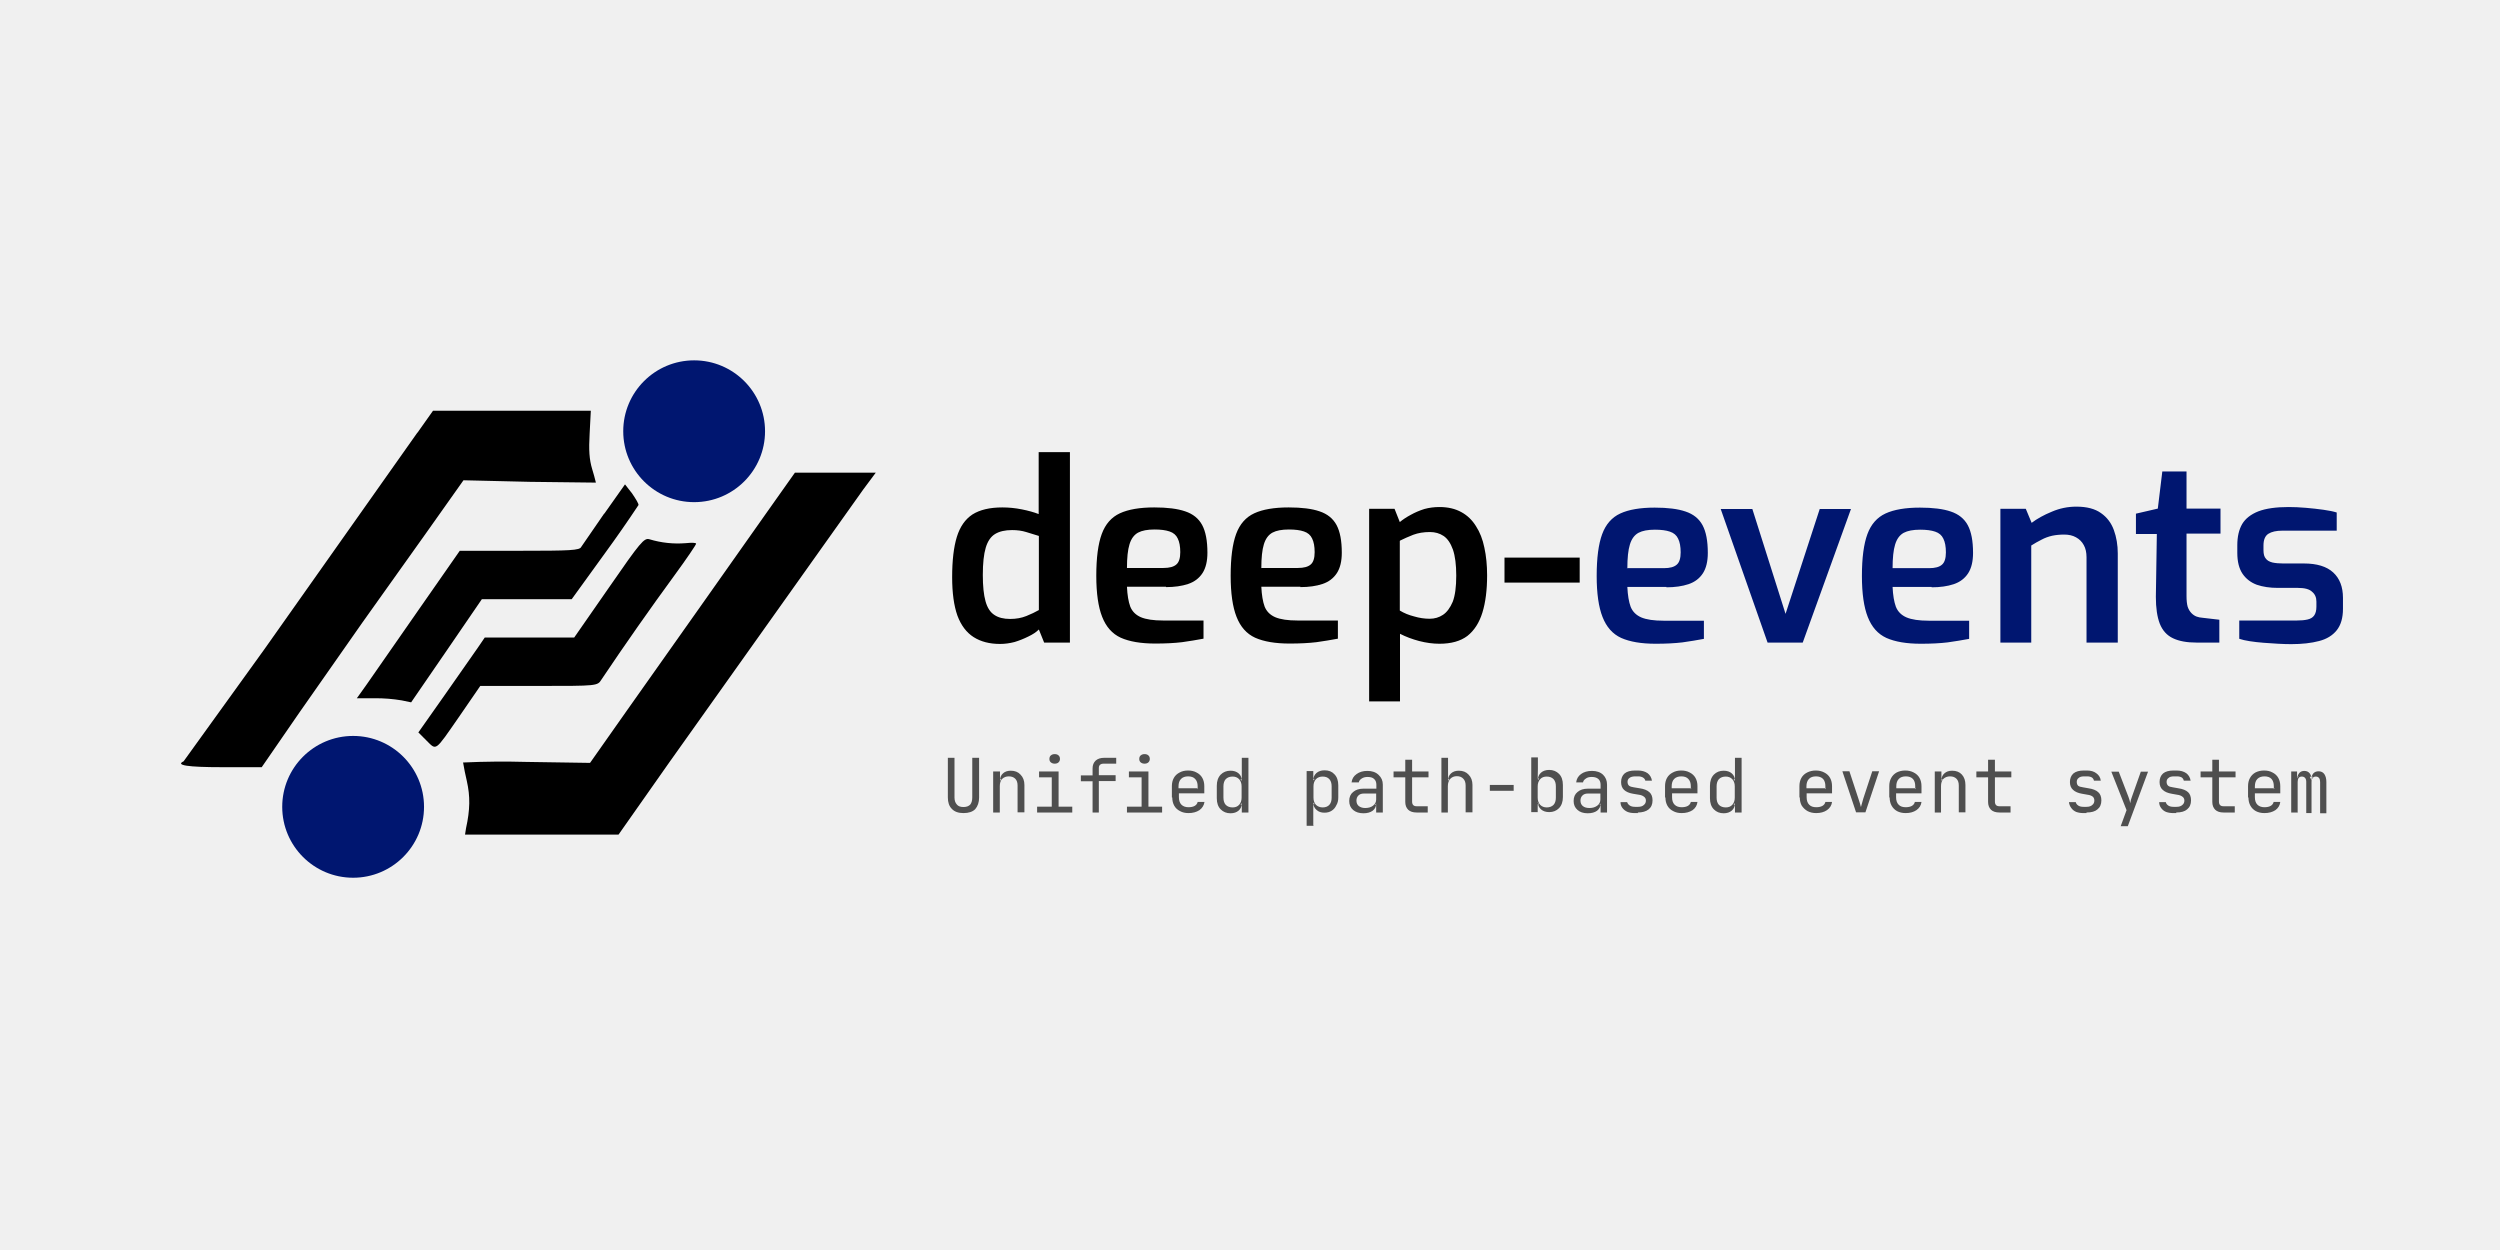
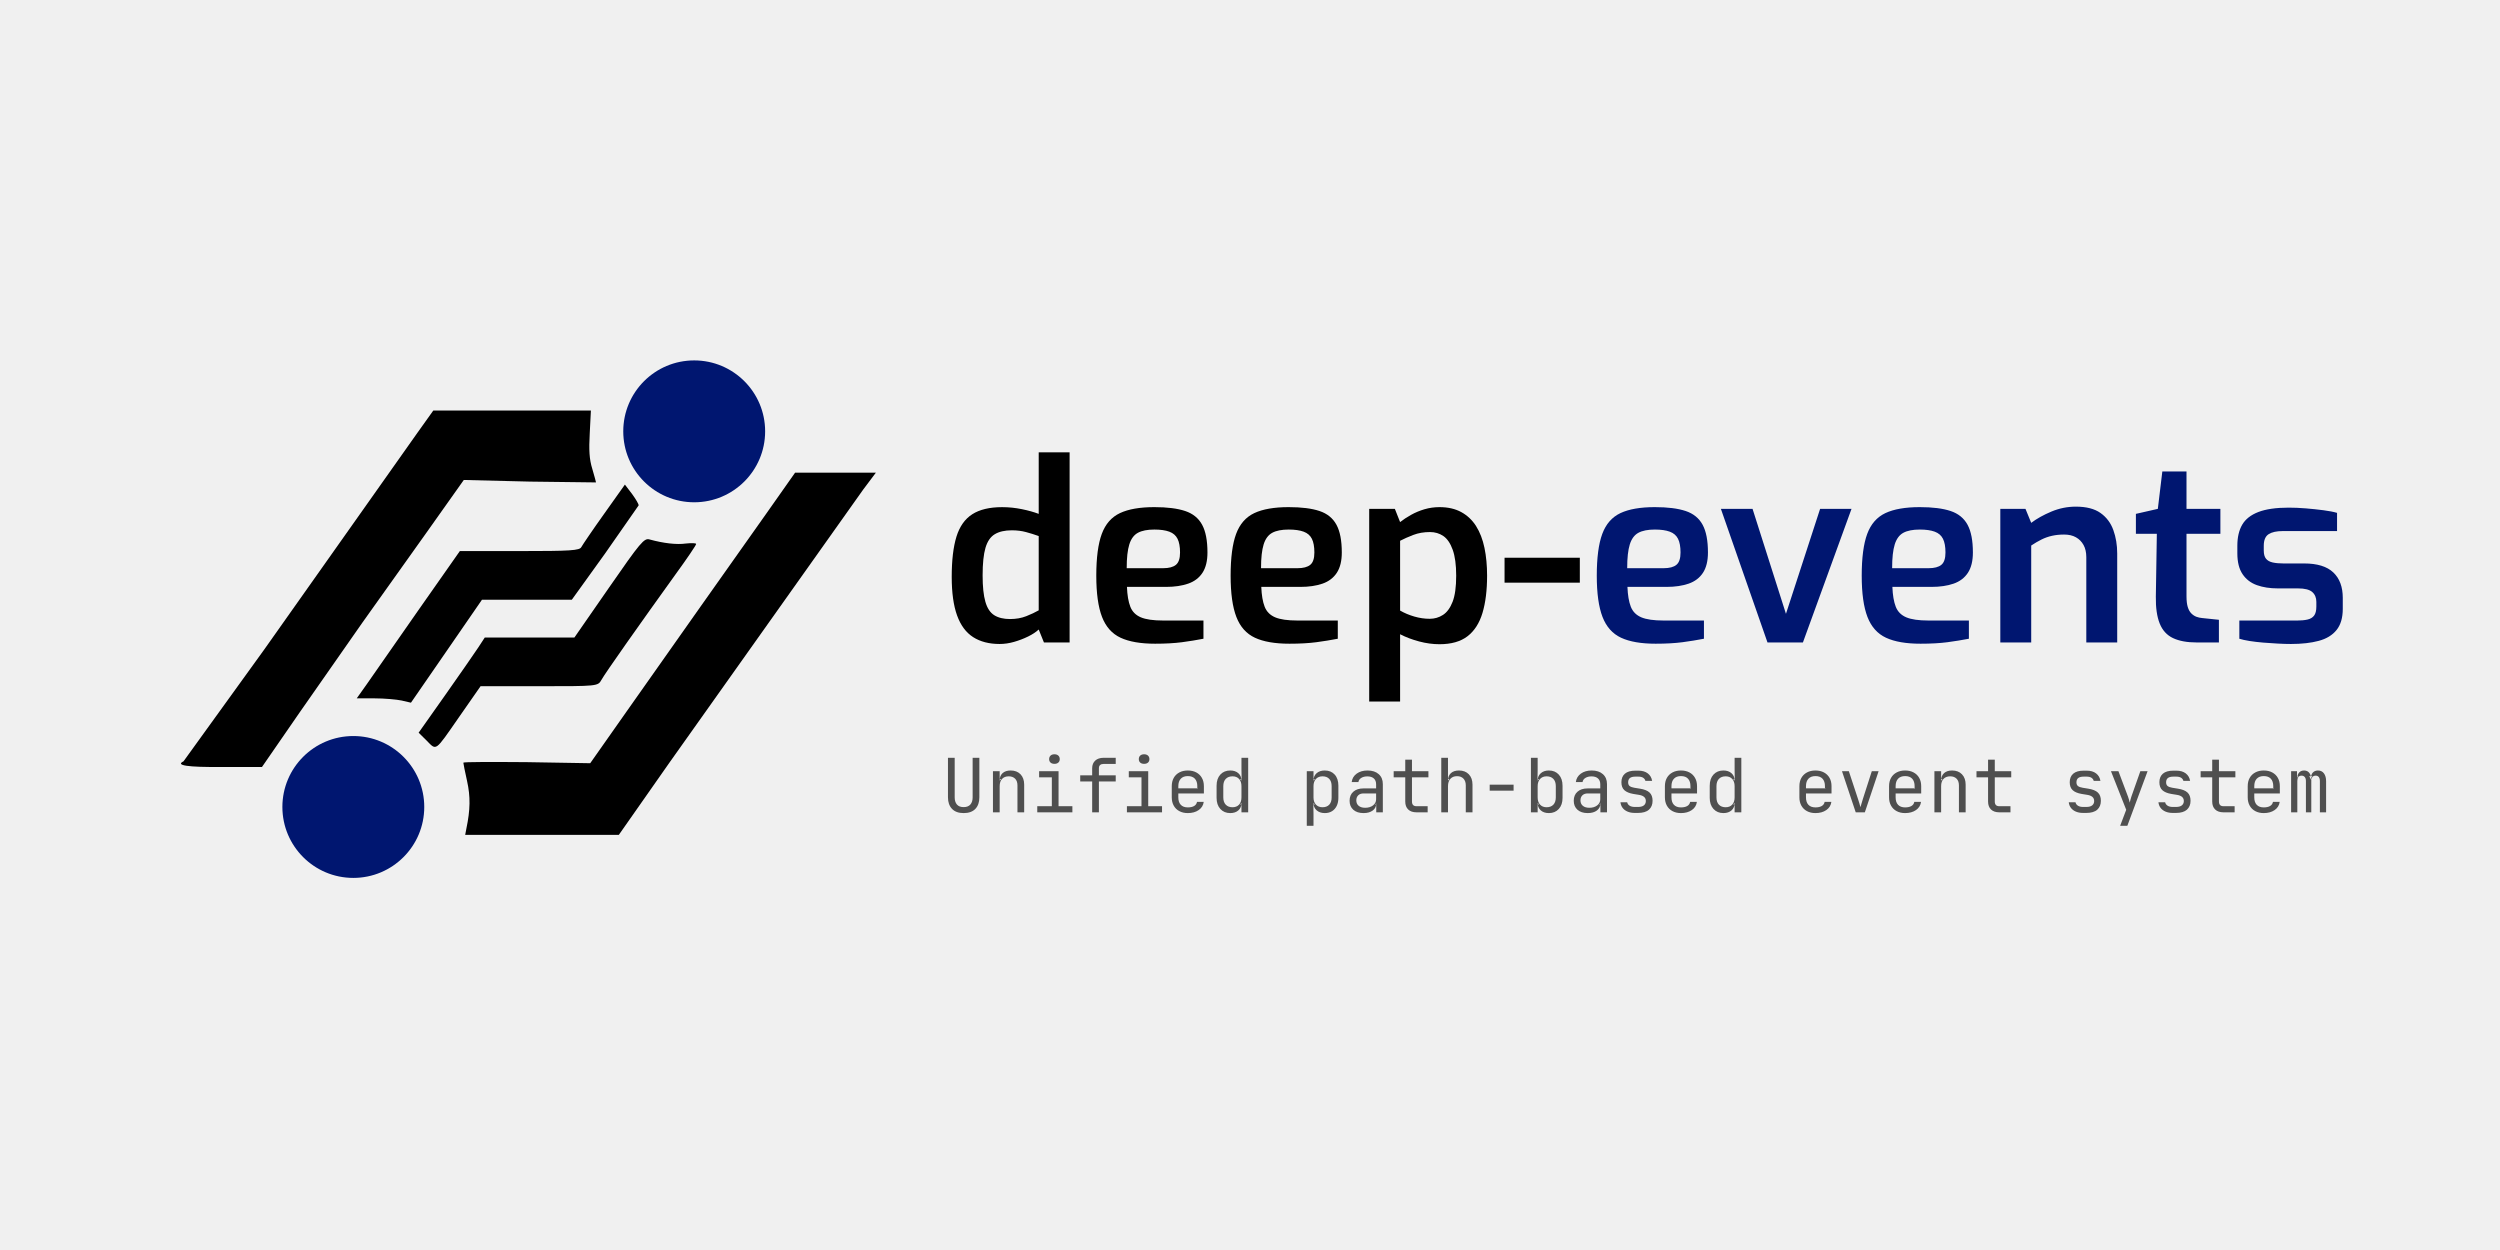
<svg xmlns="http://www.w3.org/2000/svg" width="1280" height="640" stroke="#000" stroke-linecap="round" stroke-linejoin="round" fill="#fff" fill-rule="evenodd">
-   <path d="M531.8 263v-31.5h16V329h-13.2l-2.7-6.7q-2 2-5.4 3.6-3.4 1.7-7 2.8-3.8 1-7.5 1-8 0-13.5-3.5-5.5-3.5-8.3-11-2.7-7.6-2.7-19.7 0-12.8 2.4-20.6 2.4-7.8 8-11.5 5.7-3.6 15.3-3.6 5 0 10 1 5 1 8.6 2.4zm0 49.4q-2.6 1.5-6.3 3-3.7 1.5-8.3 1.5-5 0-8-2-3.2-2-4.6-7-1.4-5-1.4-13.5 0-9 1.5-14 1.5-5 4.8-7 3.3-2 8.7-2 4 0 7.2 1 3.3 1 6.5 2v38zm65.2-12h-20q.3 6.4 1.7 10.2 1.5 3.7 5.4 5.4 4 1.7 11.4 1.7h20.7v9.3q-5.3 1-11 1.8-5.8.7-13.7.7-11 0-17.7-3-6.5-3-9.5-10.7-3-7.6-3-21 0-13.8 2.8-21.4 2.8-7.6 9.3-10.6 6.5-3 17.6-3 10 0 15.8 2 6 2 8.7 7 2.7 5 2.7 14.2 0 6.5-2.5 10.4-2.6 4-7.4 5.6-4.8 1.6-11.3 1.6zm-20-9.5q0-8 1.3-12.2 1.3-4.3 4.4-6 3-1.6 8.4-1.6 4.8 0 7.7 1 3 1 4.2 3.6 1.3 2.6 1.3 7 0 4.6-2 6.3-2 1.8-6.6 1.8H577zm88.8 9.5h-20q.3 6.4 1.7 10.2 1.5 3.7 5.4 5.4 4 1.7 11.4 1.7H685v9.3q-5.3 1-11 1.8-5.8.7-13.7.7-11 0-17.7-3-6.5-3-9.5-10.7-3-7.6-3-21 0-13.8 2.8-21.4 2.8-7.6 9.3-10.6 6.5-3 17.6-3 10 0 15.8 2 6 2 8.7 7 2.7 5 2.7 14.2 0 6.5-2.5 10.4-2.6 4-7.4 5.6-4.8 1.6-11.3 1.6zm-20-9.5q0-8 1.3-12.2 1.3-4.3 4.4-6 3-1.6 8.4-1.6 4.8 0 7.7 1 3 1 4.2 3.6 1.3 2.6 1.3 7 0 4.6-2 6.3-2 1.8-6.6 1.8H646zm71 68.2H701v-98.6h13l2.7 6.8q2.4-2 5.6-3.7 3.2-1.8 7-3 3.7-1 7.7-1 6.5 0 11.2 2.6 4.6 2.5 7.5 7.2 3 4.6 4.3 11 1.4 6.4 1.4 14.2 0 11.2-2.4 19-2.4 7.8-7.7 12-5.3 4-14.3 4-5 0-10.4-1.4-5.3-1.4-9.8-3.7V359zm0-82.3q3-1.5 6.8-3 3.8-1.4 8.5-1.4 4 0 7 2 3 2 4.8 7 1.7 5 1.7 13.3 0 8.7-1.8 13.4-2 4.7-5 6.7-3 2-6.8 2-4 0-8-1.2-4-1-7.3-3V277zm92 21.5h-38.5v-12.8h38.5v12.8z" fill="#000" stroke="none" />
-   <path d="M853.2 300.5h-20q.3 6.4 1.7 10.2 1.5 3.7 5.4 5.4 4 1.7 11.4 1.7h20.7v9.3q-5.3 1-11 1.8-5.8.7-13.7.7-11 0-17.7-3-6.5-3-9.5-10.7-3-7.6-3-21 0-13.8 2.8-21.4 2.8-7.6 9.3-10.6 6.5-3 17.6-3 10 0 15.8 2 6 2 8.7 7 2.7 5 2.7 14.2 0 6.5-2.5 10.4-2.6 4-7.4 5.6-4.8 1.6-11.3 1.6zm-20-9.5q0-8 1.3-12.2 1.3-4.3 4.4-6 3-1.6 8.4-1.6 4.8 0 7.7 1 3 1 4.2 3.6 1.3 2.6 1.3 7 0 4.6-2 6.3-2 1.8-6.6 1.8h-19zm89.8 38h-18l-24-68.4h16.2l17 53.7 17.5-53.7h16L923 329zm66-28.5h-20q.3 6.4 1.7 10.2 1.5 3.7 5.4 5.4 4 1.7 11.4 1.7h20.7v9.3q-5.3 1-11 1.8-5.8.7-13.7.7-11 0-17.7-3-6.5-3-9.5-10.7-3-7.6-3-21 0-13.8 2.8-21.4 2.8-7.6 9.3-10.6 6.5-3 17.6-3 10 0 15.8 2 6 2 8.7 7 2.7 5 2.7 14.2 0 6.5-2.5 10.4-2.6 4-7.4 5.6-4.8 1.6-11.3 1.6zm-20-9.5q0-8 1.3-12.2 1.3-4.3 4.4-6 3-1.6 8.4-1.6 4.8 0 7.7 1 3 1 4.2 3.6 1.3 2.6 1.3 7 0 4.6-2 6.3-2 1.8-6.6 1.8H969zm71 38h-15.8v-68.5h13l3 7.2q4.2-3.2 10.3-5.7 6-2.6 12.6-2.6 8 0 12.6 3.3 4.6 3.2 6.6 8.7 2 5.5 2 12V329h-16v-43.7q0-3.7-1.4-6.2-1.4-2.6-4-4-2.5-1.4-6-1.4-3.3 0-6.2.6-3 .7-5.4 2-2.6 1.3-5.3 3V329zm96 0h-11.4q-7.4 0-12-2.2-4.7-2.2-6.8-7.5-2-5.2-2-13.7l.5-32.2h-10.7V263l11.2-2.6 2.3-19h12.4v19h17.4v12.8h-17.4v32q0 3.4.6 5.5.7 2 2 3.3 1.2 1.2 2.6 1.7 1.4.5 3 .6l8.6 1V329zm10.5-2v-9.3h29.5q3.2 0 5.4-.5 2.3-.5 3.4-2 1.2-1.6 1.2-4.6V308q0-3.2-2.2-5-2-2-7.3-2h-10.3q-6 0-10.7-1.6-4.6-1.7-7.3-5.6-2.7-4-2.7-10.7v-4q0-6.5 2.5-10.8 2.5-4.2 8.3-6.5 5.8-2.2 15.5-2.2 4 0 8.8.4 4.7.4 9 1 4.3.6 6.8 1.4v9.3h-27.8q-4.7 0-7.2 1.6-2.5 1.6-2.5 6v2.4q0 3 1.2 4.3 1 1.4 3.4 2 2.3.5 5.5.5h10.6q10 0 15 4.6 5 4.6 5 13v5.6q0 7-3.2 11-3.2 4-9 5.5-6 1.6-14.3 1.6-3 0-6.7-.2-3.7-.2-7.5-.5-3.8-.3-7-.8-3.2-.5-5.3-1.2z" stroke="none" fill="#001670" />
-   <path d="M1176.3 416h-3.2v-21h3v2.5h.7l-.5 1q0-1.7 1-2.8 1-1 2.5-1 1.8 0 2.8 1.3 1 1.3 1 3.7l-1-2h1.6l-.7 1q0-1.7 1-2.8 1-1 2.6-1 2 0 3 1.5 1 1.5 1 4v16h-3.2v-16q0-1.3-.5-2-.6-.8-1.7-.8-1 0-1.6.7-.6.8-.6 2v16h-2.7v-16q0-1.3-.6-2-.6-.7-1.7-.7-1 0-1.6.7-.5.8-.5 2v16zm-691-7.6V388h3.4v20.3q0 2.3 1.2 3.6 1 1.3 3.4 1.3 2.3 0 3.5-1.3 1-1.3 1-3.6V388h3.5v20.3q0 3.7-2 6-2 2-6 2-4 0-6-2.2-2-2-2-5.8zm256 7.6H738v-28h3.4v7 4h.7l-.7.8q0-2.5 1.5-3.8 1.5-1.4 4-1.4 3.2 0 5 2 2 2 2 5.3v14h-3.5v-13.7q0-2.3-1.2-3.5-1.2-1.3-3.3-1.3-2 0-3.3 1.3-1.3 1.4-1.3 3.8V416zM512 416h-3.5v-21h3.5v4h.7l-.7.8q0-2.5 1.5-3.8 1.5-1.4 4-1.4 3.2 0 5 2 2 2 2 5.3v14H521v-13.7q0-2.3-1.2-3.5-1.2-1.2-3.3-1.2-2 0-3.4 1.3-1.2 1.3-1.2 3.7V416zm482 0h-3.4v-21h3.4v4h.7l-.7.8q0-2.5 1.5-3.8 1.5-1.4 4-1.4 3.2 0 5 2 1.8 2 1.8 5.3v14h-3.4v-13.7q0-2.3-1.2-3.5-1.2-1.2-3.3-1.2-2 0-3.4 1.3-1.2 1.3-1.2 3.7V416zm-155.2.3H837q-2.2 0-3.7-.6-1.6-.7-2.6-2-1-1.3-1-3h3.4q.3 1 1.3 1.7 1 .7 2.7.7h1.6q2 0 3-1 1-.8 1-2.2 0-1.3-1-2-1-.8-2.6-1l-3-.5q-3-.5-4.6-2-1.5-1.4-1.5-4 0-2.8 1.8-4.4 1.8-1.5 5.4-1.5h1.4q3 0 5 1.4 1.8 1.4 2.2 3.8h-3.4q-.2-1-1.2-1.6-1-.6-2.5-.6h-1.4q-2 0-3 .8-1 .7-1 2 0 1.3.8 2 .8.6 2.4.8l3 .5q3.4.5 5 2 1.6 1.4 1.6 4.2 0 3-2 4.6-2 1.6-5.6 1.6zm229.5 0h-1.6q-2 0-3.7-.6-1.6-.7-2.5-2-1-1.3-1.2-3h3.5q.2 1 1.2 1.7 1 .7 2.7.7h1.6q2 0 3-1 1-.8 1-2.2 0-1.3-.8-2-1-.8-2.7-1l-2.8-.5q-3-.5-4.6-2-1.6-1.4-1.6-4 0-2.8 1.8-4.4 1.8-1.5 5.4-1.5h1.5q3 0 4.8 1.4 2 1.4 2.3 3.8h-3.5q-.2-1-1-1.6-1-.6-2.5-.6h-1.5q-2 0-2.8.8-1 .7-1 2 0 1.3.7 2 .8.6 2.5.8l2.8.5q3.4.5 5 2 1.6 1.4 1.6 4.2 0 3-2 4.6-1.8 1.6-5.6 1.6zm46 0h-1.6q-2 0-3.7-.6-1.6-.7-2.5-2-1-1.3-1-3h3.4q.2 1 1.2 1.7 1 .7 2.7.7h1.6q2 0 3-1 1-.8 1-2.2 0-1.3-1-2-1-.8-2.7-1l-2.8-.5q-3-.5-4.6-2-1.6-1.4-1.6-4 0-2.8 1.8-4.4 1.8-1.5 5.4-1.5h1.5q3 0 5 1.4 1.8 1.4 2.2 3.8h-3.5q-.2-1-1-1.6-1-.6-2.5-.6h-1.5q-2 0-2.8.8-1 .7-1 2 0 1.3.8 2 .7.6 2.4.8l2.8.5q3.4.5 5 2 1.5 1.4 1.5 4.2 0 3-2 4.6-1.8 1.6-5.6 1.6zm-551.4-.3h-3.5V400h-6v-3h6v-3.6q0-2.5 1.6-4 1.6-1.4 4.3-1.4h6.2v3H565q-1.2 0-1.8.6-.6.5-.6 1.7v3.6h8.6v3h-8.6V416zm526.5 7h-3.6l3-8.2-7.8-19.7h3.8l5 13q.2.6.5 1.5.2 1 .4 1.6.1-.7.3-1.6.3-1 .5-1.5l4.6-13h3.7l-10.4 28zM731 416h-5.7q-2.8 0-4.3-1.4-1.5-1.5-1.5-4V398h-6v-3h6v-6h3.5v6h8.4v3H723v12.4q0 2.4 2.3 2.4h5.7v3zm298.4 0h-5.7q-2.8 0-4.3-1.4-1.5-1.5-1.5-4V398h-6v-3h6v-6h3.5v6h8.4v3h-8.4v12.4q0 2.4 2.3 2.4h5.7v3zm114.8 0h-5.8q-2.7 0-4.2-1.4-1.5-1.5-1.5-4V398h-6v-3h6v-6h3.4v6h8.5v3h-8.5v12.4q0 2.4 2.3 2.4h5.8v3zm-446-12.2h6.5v-2q0-2-1.2-3-1-1-3.3-1-1.8 0-3 .8-1.3.8-1.5 2H692q.3-2.7 2.6-4.3 2.2-1.6 5.5-1.6 3.6 0 5.7 2 2.2 2 2.2 5V416h-3.4v-4h-.6l.6-.6q0 2.3-1.8 3.7-1.8 1.3-4.7 1.3-3.3 0-5.3-1.7-2-1.7-2-4.6 0-3 2-4.6 2-1.7 5.2-1.7zm114.8 0h6.5v-2q0-2-1.2-3-1.2-1-3.3-1-2 0-3 .8-1.3.8-1.5 2H807q.3-2.7 2.5-4.3 2.2-1.6 5.6-1.6 3.6 0 5.7 2 2 2 2 5V416h-3.3v-4h-.6l.6-.6q0 2.3-1.8 3.7-1.8 1.3-4.8 1.3-3.3 0-5.2-1.7-2-1.7-2-4.6 0-3 2-4.6 2-1.7 5.2-1.7zm-140.4 19H669v-28h3.4v4h.7l-.7.8q0-2.4 1.6-3.8 1.6-1.4 4.2-1.4 3.2 0 5 2 2 2 2 5.7v6.2q0 2.4-1 4-.8 1.8-2.4 2.8-1.5 1-3.7 1-2.5 0-4-1.4-1.7-1.4-1.7-3.8l.7.8h-.7v4.8 6zM787.3 411l.7.8h-.7v4H784v-28h3.4v6l-.1 4.8h.8l-.7.8q0-2.4 1.6-3.8 1.6-1.4 4.2-1.4 3 0 5 2 2 2 2 5.7v6.2q0 3.6-2 5.7-2 2-5 2-2.6 0-4.2-1.4-1.6-1.4-1.6-3.8zM623 408.5v-6.2q0-3.6 2-5.7 2-2 5-2 2.6 0 4.2 1.4 1.6 1.4 1.6 3.8l-.7-.8h.7V394v-6h3.4v28h-3.4v-4h-.7l.7-.8q0 2.4-1.6 3.8-1.6 1.4-4.2 1.4-3 0-5-2-2-2-2-5.7zm252.5 0v-6.2q0-3.6 2-5.7 2-2 5-2 2.6 0 4.2 1.4 1.6 1.4 1.6 3.8l-.7-.8h.7V394v-6h3.4v28h-3.4v-4h-.7l.7-.8q0 2.4-1.6 3.8-1.6 1.4-4.2 1.4-3 0-5-2-2-2-2-5.7zm79.4 7.4h-4.6l-7-21h3.6l4.6 14q.4 1.3.8 2.5.3 1 .5 1.8.2-.7.5-1.8.4-1.2.7-2.5l4.6-14h3.5l-7 21zM600 408.3v-5.8q0-2.4 1-4.2 1-1.8 3-2.8 1.8-1 4.3-1 2.5 0 4.3 1 2 1 3 2.8 1 1.8 1 4.2v3.7h-13v2q0 2.5 1.3 3.8 1.3 1.3 3.6 1.3 2 0 3.2-.7 1.2-.7 1.5-2h3.5q-.4 2.6-2.6 4.2-2.3 1.5-5.6 1.5-2.5 0-4.3-1-2-1-3-2.8-1-1.8-1-4.2zm252.5 0v-5.8q0-2.4 1-4.2 1-1.8 3-2.8 1.8-1 4.3-1 2.5 0 4.3 1 2 1 3 2.8 1 1.8 1 4.2v3.7h-13v2q0 2.5 1.3 3.8 1.3 1.3 3.6 1.3 2 0 3.2-.7 1.2-.7 1.5-2h3.4q-.3 2.6-2.5 4.2-2.3 1.5-5.6 1.5-2.5 0-4.3-1-2-1-3-2.8-1-1.8-1-4.2zm68.8 0v-5.8q0-2.4 1-4.2 1-1.8 3-2.8 2-1 4.4-1 2.4 0 4.3 1 2 1 3 2.8 1 1.8 1 4.2v3.7h-13v2q0 2.5 1.3 3.8 1.2 1.3 3.6 1.3 2 0 3.2-.7 1.2-.7 1.5-2h3.4q-.3 2.6-2.6 4.2-2.2 1.5-5.5 1.5-2.5 0-4.4-1-1.8-1-3-2.8-1-1.8-1-4.2zm46 0v-5.8q0-2.4 1-4.2 1-1.8 2.8-2.8 2-1 4.4-1 2.4 0 4.3 1 2 1 3 2.8 1 1.8 1 4.2v3.7h-13v2q0 2.5 1.3 3.8 1.2 1.3 3.6 1.3 2 0 3.2-.7 1.2-.7 1.5-2h3.4q-.3 2.6-2.6 4.2-2.2 1.5-5.5 1.5-2.5 0-4.4-1-1.8-1-2.8-2.8-1-1.8-1-4.2zm183.7 0v-5.8q0-2.4 1-4.2 1-1.8 2.8-2.8 2-1 4.4-1 2.5 0 4.3 1 2 1 3 2.8 1 1.8 1 4.2v3.7h-13v2q0 2.5 1.3 3.8 1.3 1.3 3.6 1.3 2 0 3.2-.7 1.2-.7 1.5-2h3.4q-.3 2.6-2.5 4.2-2.3 1.5-5.6 1.5-2.5 0-4.4-1-1.8-1-2.8-2.8-1-1.8-1-4.2zM549 416h-18v-3h7.5V398H532v-3h10v18h7v3zm46 0h-18v-3h7.5V398H578v-3h10v18h7v3zm40.7-7.6q0 2.3-1.3 3.7-1.2 1.3-3.3 1.3-2.2 0-3.5-1.3-1.2-1.3-1.2-3.7v-5.8q0-2.4 1.2-3.7 1.3-1.3 3.5-1.3 2 0 3.3 1.3 1.3 1.4 1.3 3.7v5.8zm252.5 0q0 2.3-1.3 3.7-1.2 1.3-3.3 1.3-2.2 0-3.5-1.3-1.2-1.3-1.2-3.7v-5.8q0-2.4 1.2-3.7 1.3-1.3 3.5-1.3 2 0 3.3 1.3 1.3 1.4 1.3 3.7v5.8zm-91.6 0q0 2.4-1.2 3.7-1.3 1.3-3.5 1.3-2 0-3.3-1.3-1.3-1.4-1.3-3.7v-5.8q0-2.3 1.3-3.7 1.2-1.3 3.3-1.3 2.2 0 3.5 1.3 1.2 1.3 1.2 3.7v5.8zm-114.8 0q0 2.4-1.2 3.7-1.2 1.3-3.4 1.3-2 0-3.4-1.3-1.3-1.4-1.3-3.7v-5.8q0-2.3 1.3-3.7 1.3-1.3 3.4-1.3 2.2 0 3.4 1.3 1.2 1.3 1.2 3.7v5.8zm93.2-3.5h-12.2v-3H775v3zm-70.4 4.4q0 2-1.6 3.2-1.5 1.2-4 1.2-2 0-3.3-1-1.2-1-1.2-2.8 0-1.6 1-2.6 1-1 2.7-1h6.4v3zm114.8 0q0 2-1.6 3.2-1.6 1.2-4 1.2-2.2 0-3.4-1-1.2-1-1.2-2.8 0-1.6 1-2.6 1-1 2.7-1h6.5v3zm-206-5.6l-.2.4v-1.5q0-2.5-1.3-3.8-1.2-1.3-3.6-1.3-2.3 0-3.6 1.3-1.3 1.3-1.3 3.8v1h10zm252.5 0l-.2.4v-1.5q0-2.5-1.3-3.8-1.2-1.3-3.6-1.3-2.3 0-3.6 1.3-1.3 1.3-1.3 3.8v1h10zm69 0l-.3.4v-1.5q0-2.5-1.2-3.8-1.3-1.3-3.6-1.3-2.4 0-3.6 1.3-1.3 1.3-1.3 3.8v1h10zm46 0l-.3.4v-1.5q0-2.5-1.2-3.8-1.3-1.3-3.6-1.3-2.4 0-3.6 1.3-1.3 1.3-1.3 3.8v1h10zm183.6 0l-.3.4v-1.5q0-2.5-1.2-3.8-1.2-1.3-3.6-1.3-2.3 0-3.6 1.3-1.3 1.3-1.3 3.8v1h10zM540 391q-1.2 0-2-.7-.7-.6-.7-1.7 0-1.2.7-1.8.8-.7 2-.7 1.3 0 2 .7.7.6.7 1.8 0 1-.7 1.7-.7.7-2 .7zm46 0q-1.2 0-2-.7-.7-.6-.7-1.7 0-1.2.7-1.8.8-.7 2-.7 1.3 0 2 .7.7.6.7 1.8 0 1-.7 1.7-.7.7-2 .7z" fill="#4f4f4f" stroke="none" />
-   <path d="M213.7 221.5l-78.4 111L94 389.8c-4.3 2 2 3 19.7 3H134l19.3-28 32.2-46 32.4-45.5 19.4-27.4 34 .8 33.8.4a111 111 0 0 0-1.9-6.9c-1.5-5-1.8-9.7-1.3-18.3l.6-11.6H262h-40.3l-8 11.3zM392 263.2l-33.3 47.2-37.6 53.2-19 27-32.6-.5a439 439 0 0 0-32.4.3 143 143 0 0 0 1.9 9.4c1.8 8 1.7 14.7-.4 24.3l-.5 3.2h39.3 39.3l26-37L442 250.6l6.4-8.6h-20.6H407l-15 21.2zm-82.7-.2l-11.7 17c-.8 1.8-5.5 2-31.6 2h-30.6L214 312.7l-26.3 37.8-5 7h9.2a80 80 0 0 1 13.8 1.1l4.8 1 18.2-26.5 18-26.3h23 23l17-23.5a675 675 0 0 0 17.2-24.7c.2-.6-1.4-3.2-3.3-6L320 248l-10.6 15zm2.5 37.8L294 326.4h-22.8-23l-3.4 5-17 24.3-13.6 19.3 4 4c5.4 5.3 4.2 6.2 16.7-11.8l11-16h30c29.8 0 30 0 32-3.2a1625 1625 0 0 1 37.7-53.8c6-8.2 10.8-15.3 10.8-15.8 0-.6-2.4-.6-5.3-.3a50 50 0 0 1-18.6-2c-2.7-.8-4.6 1.4-20.7 24.7z" stroke="none" fill="#000" fill-rule="nonzero" />
+   <g fill="#000" stroke="none">
+     <path d="M531.82 263.1v-31.52h15.82v97.37H534.5l-2.68-6.64q-2.04 1.92-5.43 3.58-3.38 1.66-7.14 2.74-3.77 1.09-7.47 1.09-8.04 0-13.53-3.51-5.48-3.51-8.23-11.11-2.74-7.59-2.74-19.71 0-12.76 2.42-20.61 2.43-7.85 8.11-11.49 5.68-3.63 15.25-3.63 5.1 0 10.08 1.02 4.98 1.02 8.68 2.42zm0 49.39q-2.68 1.53-6.38 3-3.7 1.46-8.3 1.46-4.97 0-8.1-1.97-3.13-1.98-4.53-6.89-1.41-4.92-1.41-13.47 0-9.19 1.47-14.16 1.47-4.98 4.79-6.96 3.31-1.98 8.68-1.98 3.95 0 7.27.9 3.32.89 6.51 2.04v38.03zm65.21-12H577q.25 6.38 1.72 10.14 1.47 3.77 5.36 5.43 3.89 1.65 11.42 1.65h20.67v9.32q-5.23 1.02-11.03 1.79-5.81.76-13.72.76-11.11 0-17.68-3.06-6.57-3.06-9.5-10.65-2.94-7.6-2.94-21.12 0-13.79 2.81-21.38 2.81-7.59 9.31-10.66 6.51-3.06 17.61-3.06 9.83 0 15.76 1.98 5.94 1.98 8.68 7.02 2.75 5.04 2.75 14.23 0 6.5-2.56 10.4-2.55 3.89-7.33 5.55-4.79 1.66-11.3 1.66zm-20.16-9.57q0-7.92 1.34-12.19 1.34-4.28 4.4-5.94 3.07-1.66 8.42-1.66 4.73 0 7.66 1.09 2.94 1.09 4.21 3.64 1.28 2.55 1.28 7.02 0 4.59-2.11 6.31-2.1 1.73-6.57 1.73h-18.63z" />
+     <use href="#B" />
+     <path d="M716.85 359.19h-15.82v-98.65h13.14l2.68 6.77q2.43-1.92 5.62-3.7 3.19-1.79 6.89-2.88 3.7-1.08 7.66-1.08 6.51 0 11.16 2.55 4.66 2.55 7.6 7.21 2.93 4.66 4.27 11.1 1.34 6.45 1.34 14.24 0 11.22-2.36 19.07-2.36 7.85-7.65 11.93-5.3 4.09-14.36 4.09-5.11 0-10.4-1.41-5.3-1.4-9.77-3.7v34.46zm0-82.31q2.94-1.53 6.77-3 3.83-1.47 8.55-1.47 3.83 0 6.83 2.04 2.99 2.05 4.78 7.02 1.79 4.98 1.79 13.28 0 8.67-1.85 13.39-1.85 4.73-4.92 6.7-3.06 1.98-6.76 1.98-3.96 0-7.91-1.15-3.96-1.15-7.28-3.06v-35.73zm92.02 21.44h-38.54v-12.76h38.54v12.76z" />
+   </g>
  <g fill="#001670">
-     <circle cx="180.8" cy="413.1" stroke="none" r="36.3" />
-     <circle cx="355.4" cy="220.8" stroke="none" r="36.3" />
+     <use href="#B" x="187.47" stroke="none" />
+     <path d="M923.09 328.95h-18.13l-23.86-68.4h16.21l17.1 53.73 17.48-53.73h16.08l-24.88 68.4zm65.84-28.46H968.9q.25 6.38 1.72 10.14 1.47 3.77 5.36 5.43 3.89 1.65 11.42 1.65h20.67v9.32q-5.23 1.02-11.03 1.79-5.81.76-13.72.76-11.11 0-17.68-3.06-6.57-3.06-9.5-10.65-2.94-7.6-2.94-21.12 0-13.79 2.81-21.38 2.81-7.59 9.31-10.66 6.51-3.06 17.61-3.06 9.83 0 15.76 1.98 5.94 1.98 8.68 7.02 2.75 5.04 2.75 14.23 0 6.5-2.56 10.4-2.55 3.89-7.33 5.55-4.79 1.66-11.3 1.66zm-20.16-9.57q0-7.92 1.34-12.19 1.34-4.28 4.4-5.94 3.07-1.66 8.42-1.66 4.73 0 7.66 1.09 2.94 1.09 4.21 3.64 1.28 2.55 1.28 7.02 0 4.59-2.11 6.31-2.1 1.73-6.57 1.73h-18.63zm71.21 38.03h-15.82v-68.4h12.89l2.93 7.15q4.22-3.2 10.28-5.75 6.06-2.55 12.57-2.55 8.04 0 12.63 3.25 4.6 3.26 6.57 8.75 1.98 5.48 1.98 11.99v45.56h-15.82v-43.64q0-3.71-1.41-6.26-1.4-2.55-3.89-3.95-2.49-1.41-6.06-1.41-3.32 0-6.19.64-2.87.64-5.42 1.92-2.56 1.27-5.24 3.06v49.64zm96.1-.01h-11.36q-7.4 0-12.13-2.23-4.72-2.23-6.82-7.47-2.11-5.23-1.98-13.78l.51-32.16h-10.72v-10.2l11.23-2.56 2.3-19.14h12.38v19.14h17.35v12.76h-17.35v32.04q0 3.31.63 5.42.64 2.11 1.85 3.32 1.22 1.21 2.62 1.72 1.41.51 2.94.64l8.55.89v11.61zm10.46-1.9v-9.32h29.48q3.19 0 5.42-.51 2.24-.51 3.39-2.04 1.14-1.53 1.14-4.6v-2.42q0-3.19-2.1-5.04-2.11-1.85-7.34-1.85h-10.34q-5.99 0-10.65-1.66-4.66-1.66-7.34-5.62-2.68-3.95-2.68-10.72v-3.82q0-6.51 2.49-10.79 2.49-4.27 8.29-6.51 5.81-2.23 15.51-2.23 4.08 0 8.81.38 4.72.39 9.05.96 4.34.57 6.9 1.34v9.32h-27.82q-4.73 0-7.21 1.59-2.49 1.6-2.49 5.94v2.42q0 2.81 1.15 4.21 1.14 1.41 3.44 1.92 2.3.5 5.49.5h10.59q10.08 0 14.93 4.6 4.85 4.59 4.85 13.02v5.61q0 6.89-3.19 10.85-3.19 3.96-9.12 5.55-5.94 1.6-14.23 1.6-2.94 0-6.7-.2-3.77-.19-7.53-.51-3.77-.32-6.96-.82-3.19-.52-5.23-1.15z" stroke="none" />
  </g>
+   <path d="M1176.23 415.91h-3.18v-21.04h3.02v2.53h.69l-.53.92q0-1.76.94-2.8.93-1.03 2.54-1.03 1.76 0 2.71 1.3.96 1.3.96 3.68l-1.03-2.07h1.61l-.73.92q0-1.76.97-2.8.98-1.03 2.59-1.03 1.99 0 3.08 1.49 1.09 1.5 1.09 3.94v15.99h-3.18v-16.02q0-1.3-.55-2.03-.56-.73-1.63-.73-1.03 0-1.63.71-.59.71-.59 2.01v16.06h-2.75v-16.02q0-1.34-.6-2.05-.59-.71-1.66-.71-1.07 0-1.61.71-.53.71-.53 2.01v16.06zm-690.87-7.65v-20.27h3.44v20.27q0 2.3 1.13 3.64 1.13 1.34 3.46 1.34 2.3 0 3.45-1.34 1.15-1.34 1.15-3.64v-20.27h3.44v20.27q0 3.75-2.05 5.89-2.05 2.15-5.99 2.15-3.9 0-5.96-2.16-2.07-2.17-2.07-5.88zm256.01 7.65h-3.44v-27.92h3.44v6.88 4.02h.73l-.73.8q0-2.48 1.49-3.84 1.49-1.36 4.13-1.36 3.18 0 5.05 1.95 1.88 1.95 1.88 5.32v14.15h-3.44v-13.77q0-2.25-1.21-3.5-1.2-1.24-3.27-1.24-2.14 0-3.39 1.34-1.24 1.34-1.24 3.79v13.38zm-229.54 0h-3.44v-21.04h3.44v4.02h.73l-.73.8q0-2.48 1.49-3.84 1.5-1.36 4.14-1.36 3.17 0 5.05 1.95 1.87 1.95 1.87 5.32v14.15h-3.44v-13.77q0-2.25-1.21-3.46-1.2-1.2-3.27-1.2-2.14 0-3.38 1.3-1.25 1.3-1.25 3.75v13.38zm482.03 0h-3.44v-21.04h3.44v4.02h.73l-.73.8q0-2.48 1.49-3.84 1.5-1.36 4.13-1.36 3.18 0 5.05 1.95 1.88 1.95 1.88 5.32v14.15h-3.44v-13.77q0-2.25-1.21-3.46-1.2-1.2-3.27-1.2-2.14 0-3.39 1.3-1.24 1.3-1.24 3.75v13.38zm-155.21.31h-1.6q-2.14 0-3.73-.67-1.59-.67-2.53-1.89-.93-1.23-1.12-2.91h3.44q.23 1.11 1.24 1.76 1.02.65 2.7.65h1.6q2.03 0 3.03-.82.99-.82.99-2.2 0-1.34-.9-2.12-.89-.79-2.66-1.06l-2.83-.46q-3.09-.53-4.61-1.93-1.51-1.39-1.51-4.07 0-2.83 1.8-4.38 1.8-1.55 5.4-1.55h1.45q3.02 0 4.86 1.41 1.83 1.42 2.22 3.83h-3.45q-.23-.99-1.15-1.59-.91-.59-2.48-.59h-1.45q-1.96 0-2.85.73-.9.72-.9 2.18 0 1.3.76 1.91.77.61 2.41.88l2.83.46q3.41.53 4.96 1.99 1.55 1.45 1.55 4.21 0 2.9-1.86 4.57-1.86 1.66-5.61 1.66zm229.54 0h-1.6q-2.15 0-3.73-.67-1.59-.67-2.53-1.89-.94-1.23-1.13-2.91h3.45q.23 1.11 1.24 1.76 1.01.65 2.7.65h1.6q2.03 0 3.02-.82 1-.82 1-2.2 0-1.34-.9-2.12-.9-.79-2.66-1.06l-2.83-.46q-3.1-.53-4.61-1.93-1.51-1.39-1.51-4.07 0-2.83 1.8-4.38 1.8-1.55 5.39-1.55h1.46q3.02 0 4.85 1.41 1.84 1.42 2.22 3.83h-3.44q-.23-.99-1.15-1.59-.92-.59-2.48-.59h-1.46q-1.95 0-2.85.73-.9.72-.9 2.18 0 1.3.77 1.91.76.61 2.41.88l2.83.46q3.4.53 4.95 1.99 1.55 1.45 1.55 4.21 0 2.9-1.85 4.57-1.86 1.66-5.61 1.66zm45.91 0h-1.61q-2.14 0-3.73-.67-1.58-.67-2.52-1.89-.94-1.23-1.13-2.91h3.44q.23 1.11 1.25 1.76 1.01.65 2.69.65h1.61q2.03 0 3.02-.82 1-.82 1-2.2 0-1.34-.9-2.12-.9-.79-2.66-1.06l-2.83-.46q-3.1-.53-4.61-1.93-1.51-1.39-1.51-4.07 0-2.83 1.79-4.38 1.8-1.55 5.4-1.55h1.45q3.02 0 4.86 1.41 1.84 1.42 2.22 3.83h-3.44q-.23-.99-1.15-1.59-.92-.59-2.49-.59h-1.45q-1.95 0-2.85.73-.9.72-.9 2.18 0 1.3.77 1.91.76.61 2.41.88l2.83.46q3.4.53 4.95 1.99 1.55 1.45 1.55 4.21 0 2.9-1.86 4.57-1.85 1.66-5.6 1.66zm-551.46-.31h-3.45v-15.8h-6.12v-3.13h6.12v-3.64q0-2.48 1.57-3.92 1.57-1.43 4.33-1.43h6.16v3.14h-6.16q-1.19 0-1.82.55-.63.55-.63 1.66v3.64h8.61v3.13h-8.61v15.8zm526.56 6.89h-3.68l3.1-8.19-7.8-19.74h3.82l4.9 13.01q.27.65.5 1.55.23.9.38 1.51.15-.61.38-1.51.23-.9.46-1.55l4.59-13.01h3.71l-10.36 27.93zm-358.24-6.89h-5.73q-2.72 0-4.23-1.45-1.51-1.45-1.51-4.09v-12.36h-5.93v-3.14h5.93v-5.93h3.44v5.93h8.42v3.14h-8.42v12.36q0 2.41 2.3 2.41h5.73v3.13zm298.4 0h-5.74q-2.71 0-4.22-1.45-1.51-1.45-1.51-4.09v-12.36h-5.93v-3.14h5.93v-5.93h3.44v5.93h8.42v3.14h-8.42v12.36q0 2.41 2.29 2.41h5.74v3.13zm114.77 0h-5.74q-2.71 0-4.22-1.45-1.52-1.45-1.52-4.09v-12.36h-5.93v-3.14h5.93v-5.93h3.45v5.93h8.41v3.14h-8.41v12.36q0 2.41 2.29 2.41h5.74v3.13zm-446.07-12.24h6.51v-2.1q0-1.95-1.17-3-1.17-1.06-3.31-1.06-1.87 0-3.14.79-1.26.78-1.45 2.12h-3.44q.34-2.71 2.56-4.32 2.22-1.61 5.55-1.61 3.63 0 5.74 1.88 2.1 1.87 2.1 5.08v14.46h-3.37v-4.01h-.57l.57-.58q0 2.3-1.77 3.64-1.78 1.34-4.73 1.34-3.33 0-5.24-1.7-1.91-1.71-1.91-4.61 0-2.95 1.91-4.63 1.91-1.69 5.16-1.69zm114.77 0h6.51v-2.1q0-1.95-1.17-3-1.17-1.06-3.31-1.06-1.87 0-3.14.79-1.26.78-1.45 2.12h-3.44q.34-2.71 2.56-4.32 2.22-1.61 5.55-1.61 3.63 0 5.74 1.88 2.1 1.87 2.1 5.08v14.46h-3.37v-4.01h-.57l.57-.58q0 2.3-1.78 3.64-1.78 1.34-4.72 1.34-3.33 0-5.24-1.7-1.91-1.71-1.91-4.61 0-2.95 1.91-4.63 1.91-1.69 5.16-1.69zM672.51 422.8h-3.44v-27.93h3.44v4.02h.69l-.69.8q0-2.41 1.59-3.8 1.58-1.4 4.19-1.4 3.17 0 5.07 2.09 1.89 2.08 1.89 5.72v6.16q0 2.41-.86 4.17-.86 1.75-2.41 2.71-1.55.96-3.69.96-2.57 0-4.17-1.42-1.61-1.41-1.61-3.79l.69.81h-.77l.08 4.78v6.12zm114.77-11.71l.69.81h-.69v4.01h-3.45v-27.92h3.45v6.12l-.08 4.78h.77l-.69.8q0-2.37 1.59-3.78 1.58-1.42 4.15-1.42 3.17 0 5.08 2.11 1.92 2.1 1.92 5.73v6.16q0 3.6-1.92 5.7-1.91 2.11-5.08 2.11-2.61 0-4.17-1.4-1.57-1.4-1.57-3.81zm-164.39-2.6v-6.16q0-3.63 1.91-5.73 1.92-2.11 5.09-2.11 2.6 0 4.17 1.42 1.57 1.41 1.57 3.78l-.69-.8h.77l-.08-4.78v-6.12h3.44v27.92h-3.44v-4.01h-.69l.69-.81q0 2.41-1.57 3.81-1.57 1.4-4.17 1.4-3.13 0-5.07-2.11-1.93-2.1-1.93-5.7zm252.49 0v-6.16q0-3.63 1.91-5.73 1.92-2.11 5.09-2.11 2.6 0 4.17 1.42 1.57 1.41 1.57 3.78l-.69-.8h.77l-.08-4.78v-6.12h3.44v27.92h-3.44v-4.01h-.69l.69-.81q0 2.41-1.57 3.81-1.57 1.4-4.17 1.4-3.13 0-5.07-2.11-1.93-2.1-1.93-5.7zm79.42 7.42h-4.67l-7.03-21.04h3.51l4.67 14.16q.42 1.26.77 2.43.34 1.17.49 1.81.2-.64.54-1.81.34-1.17.73-2.43l4.55-14.16h3.48l-7.04 21.04zm-354.86-7.65v-5.73q0-2.45 1.01-4.25 1.01-1.8 2.87-2.79 1.85-1 4.34-1 2.49 0 4.35 1 1.85.99 2.86 2.79 1.02 1.8 1.02 4.25v3.71H603.3v2.02q0 2.49 1.27 3.81 1.26 1.32 3.59 1.32 1.99 0 3.22-.71 1.22-.71 1.49-2.12h3.44q-.34 2.64-2.58 4.19-2.24 1.55-5.57 1.55-2.49 0-4.34-1-1.86-.99-2.87-2.81-1.01-1.82-1.01-4.23zm252.49 0v-5.73q0-2.45 1.01-4.25 1.02-1.8 2.87-2.79 1.86-1 4.34-1 2.49 0 4.35 1 1.85.99 2.86 2.79 1.02 1.8 1.02 4.25v3.71h-13.09v2.02q0 2.49 1.27 3.81 1.26 1.32 3.59 1.32 1.99 0 3.22-.71 1.22-.71 1.49-2.12h3.44q-.34 2.64-2.58 4.19-2.24 1.55-5.57 1.55-2.48 0-4.34-1-1.85-.99-2.87-2.81-1.01-1.82-1.01-4.23zm68.86 0v-5.73q0-2.45 1.01-4.25 1.02-1.8 2.87-2.79 1.86-1 4.34-1 2.49 0 4.35 1 1.85.99 2.87 2.79 1.01 1.8 1.01 4.25v3.71h-13.08v2.02q0 2.49 1.26 3.81 1.26 1.32 3.59 1.32 1.99 0 3.22-.71 1.22-.71 1.49-2.12h3.44q-.34 2.64-2.58 4.19-2.24 1.55-5.57 1.55-2.48 0-4.34-1-1.85-.99-2.87-2.81-1.01-1.82-1.01-4.23zm45.91 0v-5.73q0-2.45 1.01-4.25 1.01-1.8 2.87-2.79 1.85-1 4.34-1 2.49 0 4.34 1 1.86.99 2.87 2.79 1.02 1.8 1.02 4.25v3.71h-13.09v2.02q0 2.49 1.26 3.81 1.27 1.32 3.6 1.32 1.99 0 3.21-.71 1.23-.71 1.5-2.12h3.44q-.34 2.64-2.58 4.19-2.24 1.55-5.57 1.55-2.49 0-4.34-1-1.86-.99-2.87-2.81-1.01-1.82-1.01-4.23zm183.63 0v-5.73q0-2.45 1.01-4.25 1.01-1.8 2.87-2.79 1.85-1 4.34-1 2.49 0 4.34 1 1.86.99 2.87 2.79 1.02 1.8 1.02 4.25v3.71h-13.09v2.02q0 2.49 1.26 3.81 1.27 1.32 3.6 1.32 1.99 0 3.21-.71 1.23-.71 1.5-2.12h3.44q-.34 2.64-2.58 4.19-2.24 1.55-5.57 1.55-2.49 0-4.34-1-1.86-.99-2.87-2.81-1.01-1.82-1.01-4.23zm-601.77 7.65h-17.98v-3.13h7.46v-14.77h-6.51v-3.14h9.95v17.91h7.08v3.13zm45.9 0h-17.98v-3.13h7.46v-14.77h-6.5v-3.14h9.95v17.91h7.07v3.13zm40.67-7.65q0 2.37-1.22 3.71-1.23 1.34-3.37 1.34-2.18 0-3.44-1.3-1.27-1.3-1.27-3.75v-5.73q0-2.45 1.27-3.75 1.26-1.3 3.44-1.3 2.14 0 3.37 1.34 1.22 1.33 1.22 3.71v5.73zm252.49 0q0 2.37-1.22 3.71-1.23 1.34-3.37 1.34-2.18 0-3.44-1.3-1.26-1.3-1.26-3.75v-5.73q0-2.45 1.26-3.75 1.26-1.3 3.44-1.3 2.14 0 3.37 1.34 1.22 1.33 1.22 3.71v5.73zm-91.55 0q0 2.45-1.26 3.75-1.26 1.3-3.44 1.3-2.11 0-3.35-1.34-1.24-1.34-1.24-3.71v-5.73q0-2.38 1.24-3.71 1.24-1.34 3.35-1.34 2.18 0 3.44 1.3 1.26 1.3 1.26 3.75v5.73zm-114.77 0q0 2.45-1.24 3.75-1.24 1.3-3.42 1.3-2.11 0-3.37-1.34-1.26-1.34-1.26-3.71v-5.73q0-2.38 1.26-3.71 1.26-1.34 3.37-1.34 2.18 0 3.42 1.3 1.24 1.3 1.24 3.75v5.73zm93.16-3.44h-12.24v-3.06h12.24v3.06zm-70.39 4.4q0 1.91-1.57 3.14-1.57 1.22-4.02 1.22-2.14 0-3.34-1.01-1.21-1.02-1.21-2.78 0-1.64 1-2.6.99-.95 2.71-.95h6.43v2.98zm114.77 0q0 1.91-1.57 3.14-1.57 1.22-4.02 1.22-2.14 0-3.35-1.01-1.2-1.02-1.2-2.78 0-1.64.99-2.6 1-.95 2.72-.95h6.43v2.98zm-206.05-5.59l-.27.31v-1.41q0-2.49-1.24-3.83-1.25-1.34-3.62-1.34-2.33 0-3.59 1.34-1.27 1.34-1.27 3.83v1.1h9.99zm252.49 0l-.27.31v-1.41q0-2.49-1.24-3.83-1.24-1.34-3.62-1.34-2.33 0-3.59 1.34-1.27 1.34-1.27 3.83v1.1h9.99zm68.86 0l-.27.31v-1.41q0-2.49-1.24-3.83-1.24-1.34-3.62-1.34-2.33 0-3.59 1.34-1.26 1.34-1.26 3.83v1.1h9.98zm45.91 0l-.27.31v-1.41q0-2.49-1.24-3.83-1.25-1.34-3.62-1.34-2.33 0-3.6 1.34-1.26 1.34-1.26 3.83v1.1h9.99zm183.63 0l-.27.31v-1.41q0-2.49-1.24-3.83-1.25-1.34-3.62-1.34-2.33 0-3.6 1.34-1.26 1.34-1.26 3.83v1.1h9.99zm-624.31-12.54q-1.26 0-1.98-.65-.73-.65-.73-1.76 0-1.15.73-1.82.72-.67 1.98-.67 1.27 0 1.99.67.73.67.73 1.82 0 1.11-.73 1.76-.72.65-1.99.65zm45.91 0q-1.26 0-1.99-.65-.72-.65-.72-1.76 0-1.15.72-1.82.73-.67 1.99-.67 1.27 0 1.99.67.73.67.73 1.82 0 1.11-.73 1.76-.72.65-1.99.65z" fill="#4f4f4f" stroke="none" />
+   <path d="M213.75 221.54l-78.43 110.97-41.36 57.29c-4.29 2.07 1.9 3.04 19.66 2.9h20.51l19.3-27.95 32.19-46.08 32.42-45.52 19.42-27.4 33.85.83 33.85.42c0-.14-.83-3.32-1.9-6.92-1.55-4.98-1.79-9.69-1.31-18.27l.59-11.62h-40.4-40.29l-8.1 11.35zm178.43 41.65l-33.37 47.19-37.55 53.27-19.07 27.12-32.54-.55c-17.76-.14-32.42-.14-32.42.27 0 .42.84 4.57 1.91 9.41 1.78 8.03 1.67 14.67-.36 24.36l-.6 3.18h39.34 39.33l25.98-37.08L442 250.6l6.44-8.58h-20.62-20.74l-14.9 21.17zm-82.84-.14c-5.84 8.17-11.08 15.92-11.68 17.02-.83 1.8-5.48 2.08-31.59 2.08h-30.63l-21.45 30.58-26.34 37.78-5.01 7.05h9.18c5 0 11.2.56 13.82 1.11l4.77 1.11 18.24-26.43 18.12-26.29h23 23l16.93-23.53 17.28-24.77c.12-.55-1.43-3.18-3.34-5.81l-3.69-4.84-10.61 14.94zm2.5 37.78l-17.76 25.6h-22.89-23l-3.34 5.12c-1.9 2.9-9.53 13.84-16.92 24.35l-13.59 19.24 3.93 3.87c5.37 5.4 4.18 6.23 16.69-11.76l11.09-15.91h30.03c29.8 0 30.04 0 31.83-3.19 1.78-3.32 20.26-29.47 37.78-53.82 5.96-8.17 10.73-15.22 10.73-15.78 0-.55-2.39-.55-5.25-.27-4.77.69-11.56-.14-18.59-2.08-2.74-.83-4.65 1.38-20.74 24.63z" stroke="none" fill="#000" fill-rule="nonzero" />
+   <g fill="#001670">
+     <circle cx="180.9" cy="413.17" stroke="none" r="36.32" />
+     <circle cx="355.43" cy="220.85" stroke="none" r="36.32" />
+   </g>
+   <defs>
+     <path id="B" d="M665.81 300.49h-20.03q.25 6.38 1.72 10.14 1.47 3.77 5.36 5.43 3.89 1.65 11.42 1.65h20.67v9.32q-5.23 1.02-11.03 1.79-5.81.76-13.72.76-11.11 0-17.68-3.06-6.57-3.06-9.5-10.65-2.94-7.6-2.94-21.12 0-13.79 2.81-21.38 2.81-7.59 9.31-10.66 6.51-3.06 17.61-3.06 9.83 0 15.76 1.98 5.94 1.98 8.68 7.02 2.75 5.04 2.75 14.23 0 6.5-2.56 10.4-2.55 3.89-7.33 5.55-4.79 1.66-11.3 1.66zm-20.16-9.57q0-7.92 1.34-12.19 1.34-4.28 4.4-5.94 3.07-1.66 8.42-1.66 4.73 0 7.66 1.09 2.94 1.09 4.21 3.64 1.28 2.55 1.28 7.02 0 4.59-2.11 6.31-2.1 1.73-6.57 1.73h-18.63z" />
+   </defs>
</svg>
